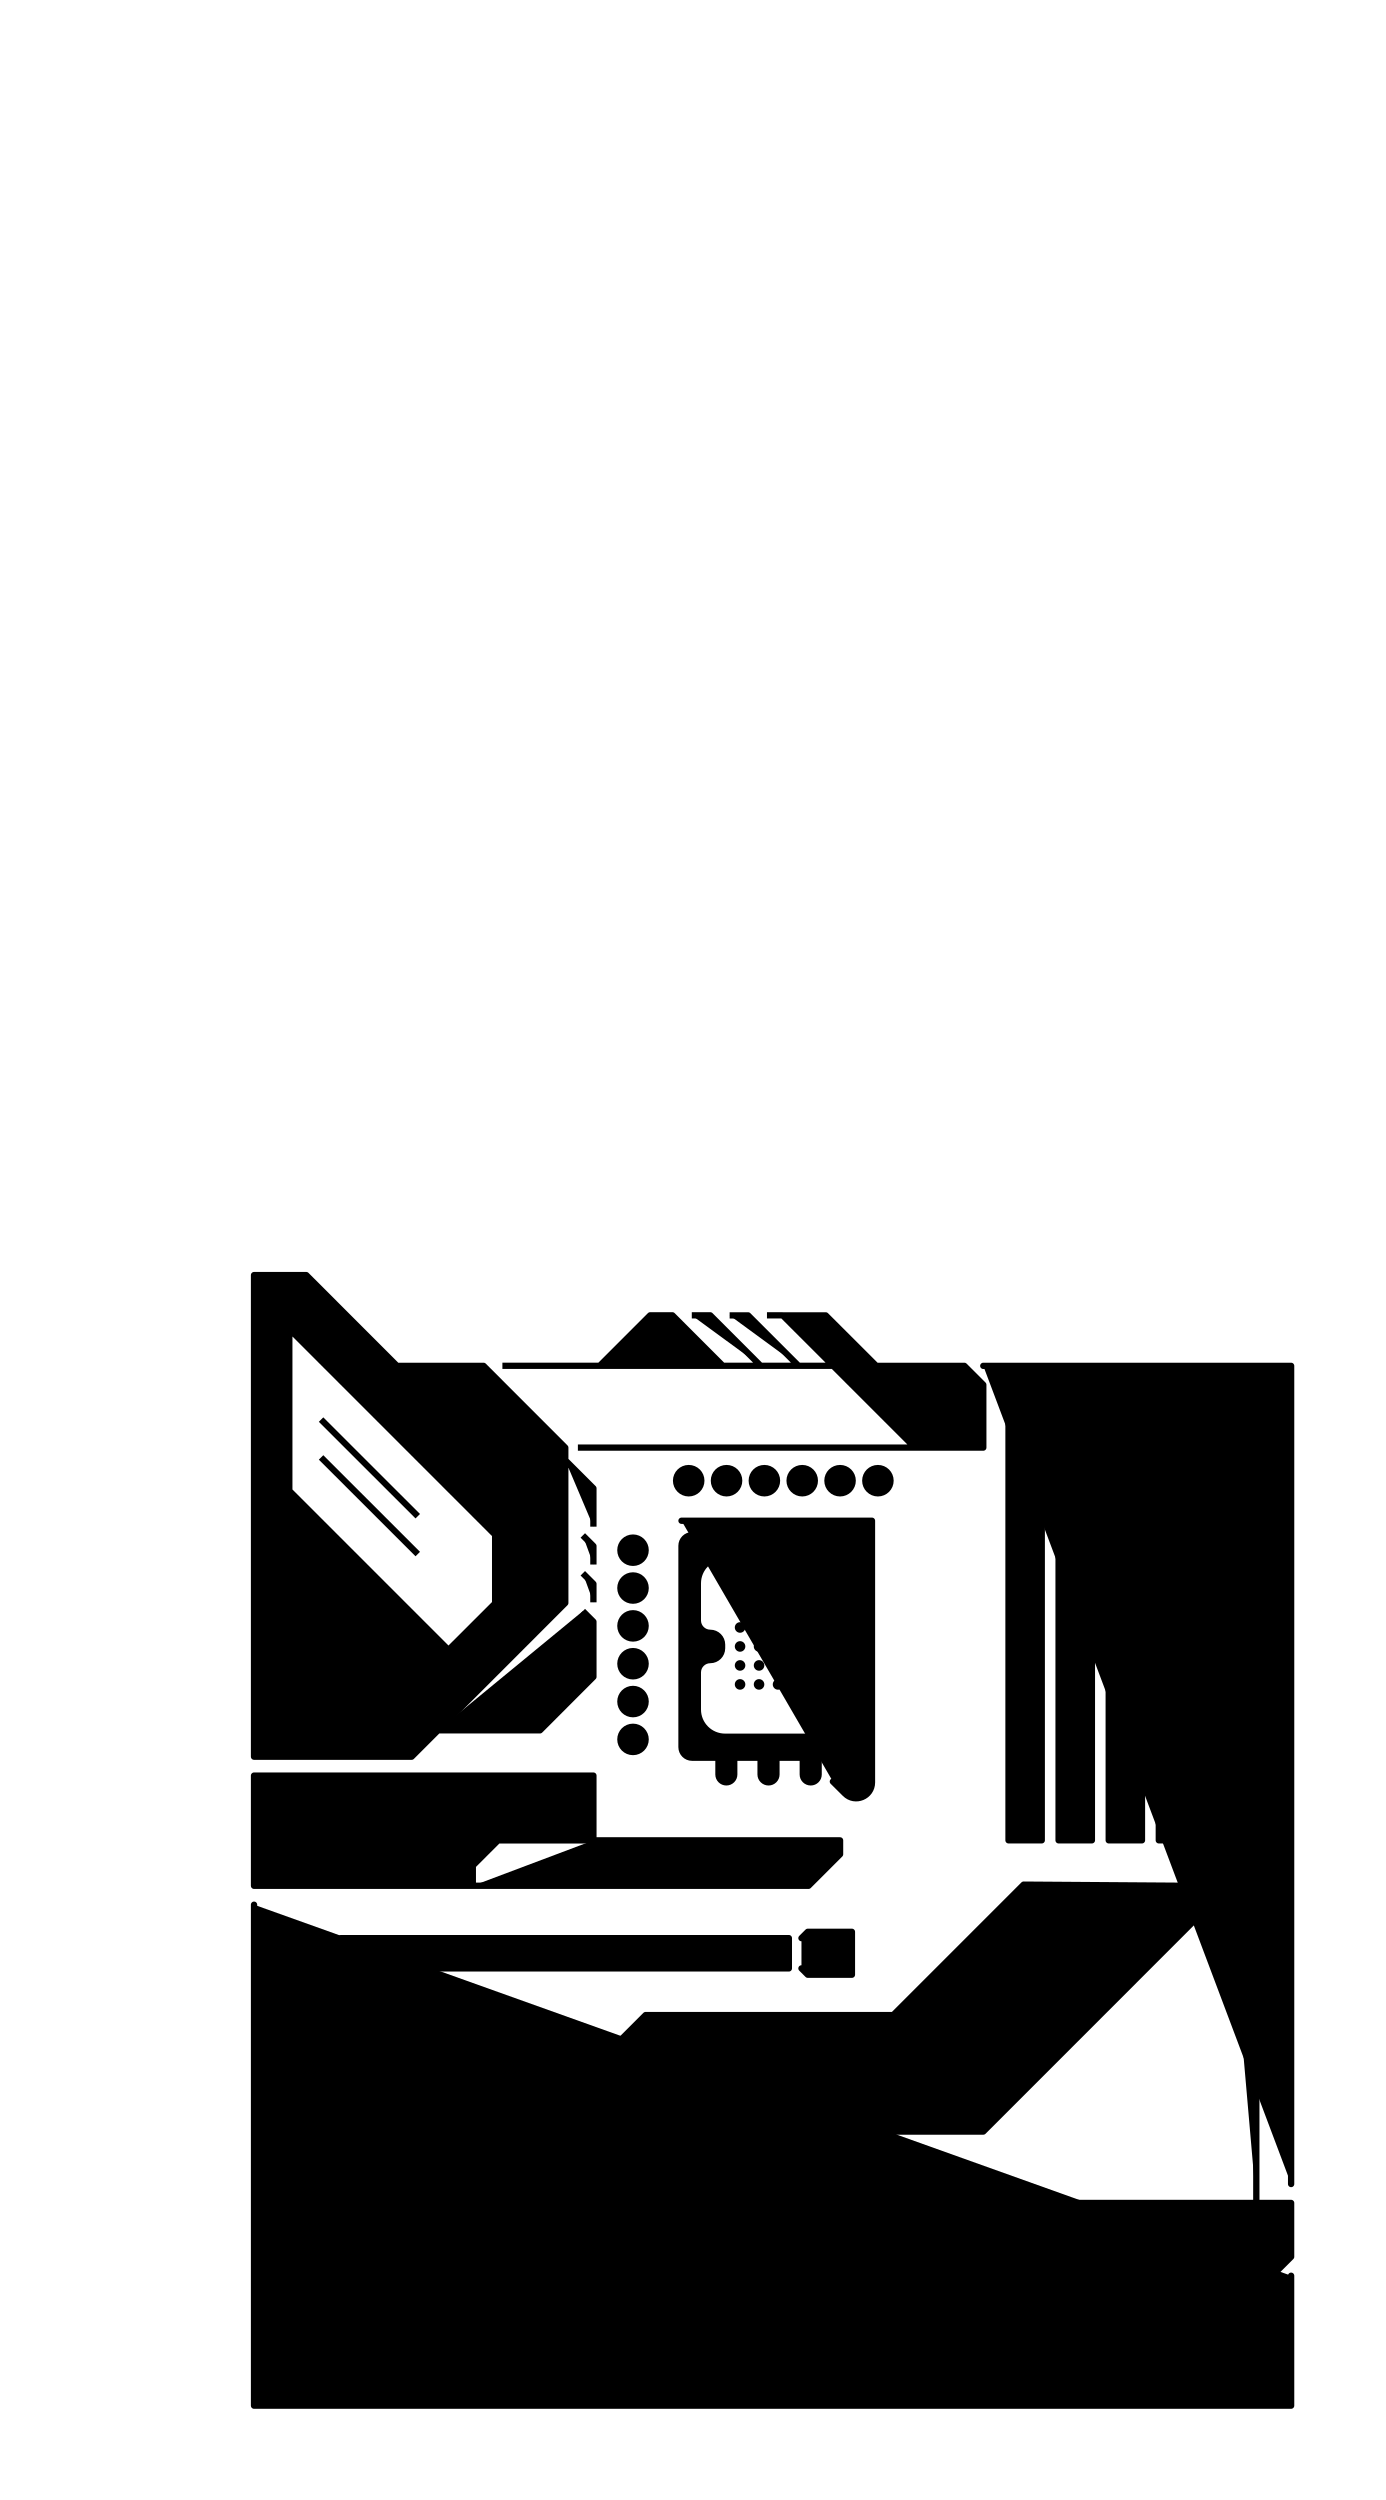
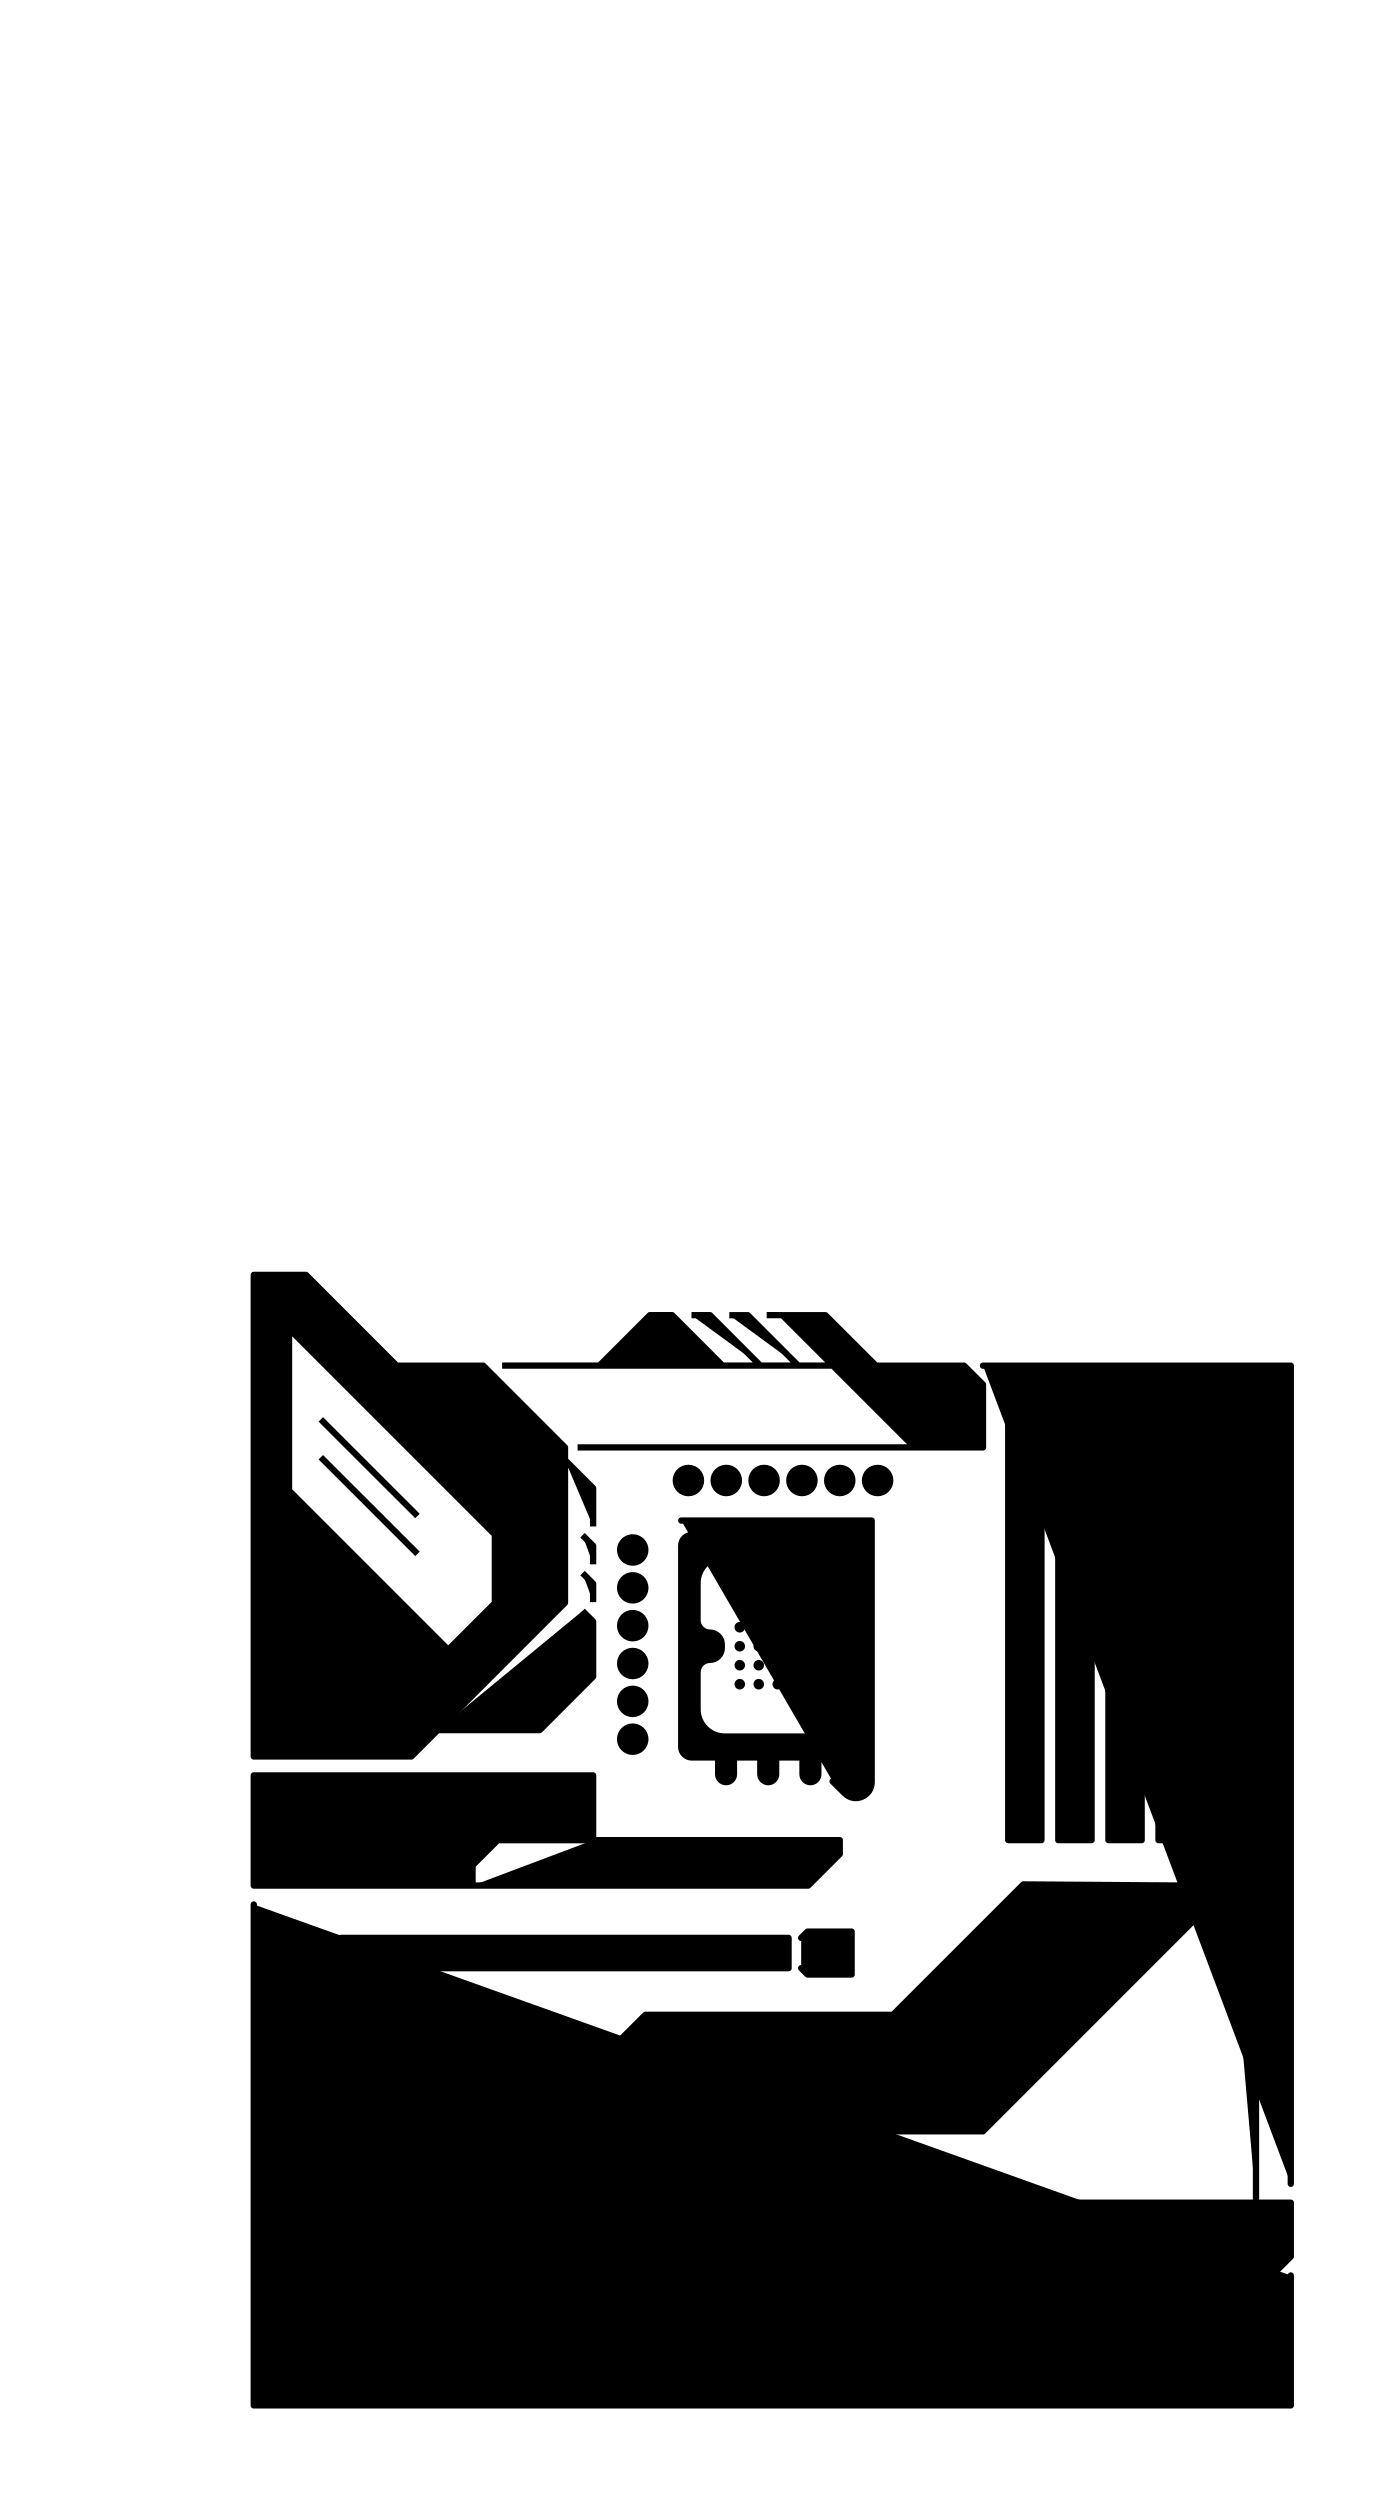
- <svg xmlns="http://www.w3.org/2000/svg" viewBox="53.0 156.2 219.7 396.4">
-   <g id="Z690-ATX-Motherboard-icon-v1">
-     <path id="board 00000132056405230053861860000016042239392162475189 " fill="currentColor" stroke="currentColor" stroke-linecap="round" stroke-linejoin="round" d="m257.72 502.5v-129.73h-48.81" />
-     <path id="board 00000158714780269244699210000006943692036089121970 " fill="currentColor" stroke="currentColor" stroke-linecap="round" stroke-linejoin="round" d="m93.28 458.21v79.43h164.44v-20.6" />
-     <path id="ram-sticks 00000134964882146014292960000014836808961952876174 " fill="currentColor" stroke="currentColor" stroke-linejoin="round" d="m212.91 375.77h5.27v6.08h-5.27zm7.94 6.08h5.28v-6.08h-5.28zm7.95 0h5.27v-6.08h-5.27zm7.94 0h5.28v-6.08h-5.28zm-23.83 60.08h5.27v-60.08h-5.27zm7.94 0h5.28v-60.08h-5.28zm7.95 0h5.27v-60.08h-5.27zm7.94 0h5.28v-60.07h-5.28zm-23.83 6.07h5.27v-6.07h-5.27zm7.94 0h5.28v-6.08h-5.28zm7.95 0h5.27v-6.08h-5.27zm7.94 0h5.28v-6.08h-5.28z" />
-     <path id="vrms" fill="currentColor" stroke="currentColor" stroke-linecap="round" stroke-linejoin="round" d="m155.37 432c0 1.11-0.9 2-2 2-1.11 0-2-0.89-2-2 0-1.1 0.89-2 2-2 1.1 0 2 0.9 2 2zm-2-8c-1.11 0-2 0.9-2 2 0 1.11 0.89 2 2 2 1.1 0 2-0.89 2-2 0-1.1-0.9-2-2-2zm0-6c-1.11 0-2 0.9-2 2 0 1.11 0.89 2 2 2 1.1 0 2-0.89 2-2 0-1.1-0.9-2-2-2zm0-6c-1.11 0-2 0.9-2 2 0 1.11 0.89 2 2 2 1.1 0 2-0.89 2-2 0-1.1-0.9-2-2-2zm0-6c-1.11 0-2 0.9-2 2 0 1.11 0.89 2 2 2 1.1 0 2-0.89 2-2 0-1.1-0.9-2-2-2zm0-6c-1.11 0-2 0.9-2 2 0 1.11 0.89 2 2 2 1.1 0 2-0.89 2-2 0-1.1-0.9-2-2-2zm8.83-7.02c-1.1 0-2-0.9-2-2 0-1.11 0.9-2 2-2 1.11 0 2 0.89 2 2 0 1.1-0.89 2-2 2zm8-2c0-1.11-0.89-2-2-2-1.1 0-2 0.89-2 2 0 1.1 0.9 2 2 2 1.11 0 2-0.9 2-2zm6 0c0-1.11-0.89-2-2-2-1.1 0-2 0.89-2 2 0 1.1 0.9 2 2 2 1.11 0 2-0.9 2-2zm6 0c0-1.11-0.89-2-2-2-1.1 0-2 0.89-2 2 0 1.1 0.9 2 2 2 1.11 0 2-0.9 2-2zm6 0c0-1.11-0.89-2-2-2-1.1 0-2 0.89-2 2 0 1.1 0.9 2 2 2 1.11 0 2-0.9 2-2zm6 0c0-1.11-0.89-2-2-2-1.1 0-2 0.89-2 2 0 1.1 0.9 2 2 2 1.11 0 2-0.9 2-2z" />
-     <g id="cpu 00000063626659974805932800000013054595645885887894 ">
-       <g id="smd-pads">
-         <g id="smd-pads 00000051348532081086325120000006619258090067211691 ">
-           <path id="&lt;Compound Path&gt;" fill="currentColor" d="m179.37 410.4c-0.46 0-0.83 0.38-0.83 0.84 0 0.46 0.37 0.84 0.83 0.84 0.47 0 0.84-0.38 0.84-0.84 0-0.46-0.37-0.84-0.84-0.84zm-3.01 0c-0.46 0-0.83 0.38-0.83 0.84 0 0.46 0.37 0.84 0.83 0.84 0.47 0 0.84-0.38 0.84-0.84 0-0.46-0.37-0.84-0.84-0.84zm-3.01 0c-0.46 0-0.83 0.38-0.83 0.84 0 0.46 0.37 0.84 0.83 0.84 0.47 0 0.84-0.38 0.84-0.84 0-0.46-0.37-0.84-0.84-0.84zm-3.01 0c-0.46 0-0.83 0.38-0.83 0.84 0 0.46 0.37 0.84 0.83 0.84 0.47 0 0.84-0.38 0.84-0.84 0-0.46-0.37-0.84-0.84-0.84zm9.03 3.01c-0.46 0-0.83 0.38-0.83 0.84 0 0.46 0.37 0.84 0.83 0.84 0.47 0 0.84-0.38 0.84-0.84 0-0.46-0.37-0.84-0.84-0.84zm-3.01 0c-0.46 0-0.83 0.38-0.83 0.84 0 0.46 0.37 0.84 0.83 0.84 0.47 0 0.84-0.38 0.84-0.84 0-0.46-0.37-0.84-0.84-0.84zm-3.01 0c-0.46 0-0.83 0.38-0.83 0.84 0 0.46 0.37 0.84 0.83 0.84 0.47 0 0.84-0.38 0.84-0.84 0-0.46-0.37-0.84-0.84-0.84zm-3.01 0c-0.46 0-0.83 0.38-0.83 0.84 0 0.46 0.37 0.84 0.83 0.84 0.47 0 0.84-0.38 0.84-0.84 0-0.46-0.37-0.84-0.84-0.84zm9.03 3.01c-0.46 0-0.83 0.38-0.83 0.84 0 0.46 0.37 0.84 0.83 0.84 0.47 0 0.84-0.38 0.84-0.84 0-0.46-0.37-0.84-0.84-0.84zm-3.01 0c-0.46 0-0.83 0.38-0.83 0.84 0 0.46 0.37 0.84 0.83 0.84 0.47 0 0.84-0.38 0.84-0.84 0-0.46-0.37-0.84-0.84-0.84zm-3.01 0c-0.46 0-0.83 0.38-0.83 0.84 0 0.46 0.37 0.84 0.83 0.84 0.47 0 0.84-0.38 0.84-0.84 0-0.46-0.37-0.84-0.84-0.84zm-3.01 0c-0.46 0-0.83 0.38-0.83 0.84 0 0.46 0.37 0.84 0.83 0.84 0.47 0 0.84-0.38 0.84-0.84 0-0.46-0.37-0.84-0.84-0.84zm9.03 3.01c-0.46 0-0.83 0.38-0.83 0.84 0 0.46 0.37 0.84 0.83 0.84 0.47 0 0.84-0.38 0.84-0.84 0-0.46-0.37-0.84-0.84-0.84zm-3.01 0c-0.46 0-0.83 0.38-0.83 0.84 0 0.46 0.37 0.84 0.83 0.84 0.47 0 0.84-0.38 0.84-0.84 0-0.46-0.37-0.84-0.84-0.84zm-3.01 0c-0.46 0-0.83 0.38-0.83 0.84 0 0.46 0.37 0.84 0.83 0.84 0.47 0 0.84-0.38 0.84-0.84 0-0.46-0.37-0.84-0.84-0.84zm-3.01 0c-0.46 0-0.83 0.38-0.83 0.84 0 0.46 0.37 0.84 0.83 0.84 0.47 0 0.84-0.38 0.84-0.84 0-0.46-0.37-0.84-0.84-0.84zm9.03 3.01c-0.46 0-0.83 0.38-0.83 0.84 0 0.46 0.37 0.84 0.83 0.84 0.47 0 0.84-0.38 0.84-0.84 0-0.46-0.37-0.84-0.84-0.84zm-3.01 0c-0.46 0-0.83 0.38-0.83 0.84 0 0.46 0.37 0.84 0.83 0.84 0.47 0 0.84-0.38 0.84-0.84 0-0.46-0.37-0.84-0.84-0.84zm-3.01 0c-0.46 0-0.83 0.38-0.83 0.84 0 0.46 0.37 0.84 0.83 0.84 0.47 0 0.84-0.38 0.84-0.84 0-0.46-0.37-0.84-0.84-0.84zm-3.01 0c-0.46 0-0.83 0.38-0.83 0.84 0 0.46 0.37 0.84 0.83 0.84 0.47 0 0.84-0.38 0.84-0.84 0-0.46-0.37-0.84-0.84-0.84z" />
+ <svg xmlns="http://www.w3.org/2000/svg" viewBox="0 0 219.68 396.42">
+   <g transform="translate(-53.04,-156.22)">
+     <g id="Z690-ATX-Motherboard-icon-v1">
+       <path id="board 00000132056405230053861860000016042239392162475189 " fill="currentColor" stroke="currentColor" stroke-linecap="round" stroke-linejoin="round" d="m257.72 502.5v-129.73h-48.81" />
+       <path id="board 00000158714780269244699210000006943692036089121970 " fill="currentColor" stroke="currentColor" stroke-linecap="round" stroke-linejoin="round" d="m93.28 458.21v79.43h164.44v-20.6" />
+       <path id="ram-sticks 00000134964882146014292960000014836808961952876174 " fill="currentColor" stroke="currentColor" stroke-linejoin="round" d="m212.91 375.77h5.27v6.08h-5.27zm7.94 6.08h5.28v-6.08h-5.28zm7.95 0h5.27v-6.08h-5.27zm7.94 0h5.28v-6.08h-5.28zm-23.83 60.08h5.27v-60.08h-5.27zm7.94 0h5.28v-60.08h-5.28zm7.95 0h5.27v-60.08h-5.27zm7.94 0h5.28v-60.07h-5.28zm-23.83 6.07h5.27v-6.07h-5.27zm7.94 0h5.28v-6.08h-5.28zm7.95 0h5.27v-6.08h-5.27zm7.94 0h5.28v-6.08h-5.28z" />
+       <path id="vrms" fill="currentColor" stroke="currentColor" stroke-linecap="round" stroke-linejoin="round" d="m155.37 432c0 1.11-0.9 2-2 2-1.11 0-2-0.89-2-2 0-1.1 0.89-2 2-2 1.1 0 2 0.9 2 2zm-2-8c-1.11 0-2 0.9-2 2 0 1.11 0.89 2 2 2 1.1 0 2-0.89 2-2 0-1.1-0.9-2-2-2zm0-6c-1.11 0-2 0.9-2 2 0 1.11 0.89 2 2 2 1.1 0 2-0.89 2-2 0-1.1-0.9-2-2-2zm0-6c-1.11 0-2 0.9-2 2 0 1.11 0.89 2 2 2 1.1 0 2-0.89 2-2 0-1.1-0.9-2-2-2zm0-6c-1.11 0-2 0.9-2 2 0 1.11 0.89 2 2 2 1.1 0 2-0.89 2-2 0-1.1-0.9-2-2-2zm0-6c-1.11 0-2 0.9-2 2 0 1.11 0.89 2 2 2 1.1 0 2-0.89 2-2 0-1.1-0.9-2-2-2zm8.83-7.02c-1.1 0-2-0.9-2-2 0-1.11 0.9-2 2-2 1.11 0 2 0.89 2 2 0 1.1-0.89 2-2 2zm8-2c0-1.11-0.89-2-2-2-1.1 0-2 0.89-2 2 0 1.1 0.9 2 2 2 1.11 0 2-0.9 2-2zm6 0c0-1.11-0.89-2-2-2-1.1 0-2 0.89-2 2 0 1.1 0.9 2 2 2 1.11 0 2-0.9 2-2zm6 0c0-1.11-0.89-2-2-2-1.1 0-2 0.89-2 2 0 1.1 0.9 2 2 2 1.11 0 2-0.9 2-2zm6 0c0-1.11-0.89-2-2-2-1.1 0-2 0.89-2 2 0 1.1 0.9 2 2 2 1.11 0 2-0.9 2-2zm6 0c0-1.11-0.89-2-2-2-1.1 0-2 0.89-2 2 0 1.1 0.9 2 2 2 1.11 0 2-0.9 2-2z" />
+       <g id="cpu 00000063626659974805932800000013054595645885887894 ">
+         <g id="smd-pads">
+           <g id="smd-pads 00000051348532081086325120000006619258090067211691 ">
+             <path id="&lt;Compound Path&gt;" fill="currentColor" d="m179.37 410.4c-0.46 0-0.83 0.38-0.83 0.84 0 0.46 0.37 0.84 0.83 0.84 0.47 0 0.84-0.38 0.84-0.84 0-0.46-0.37-0.84-0.84-0.84zm-3.01 0c-0.46 0-0.83 0.38-0.83 0.84 0 0.46 0.37 0.84 0.83 0.84 0.47 0 0.84-0.38 0.84-0.84 0-0.46-0.37-0.84-0.84-0.84zm-3.01 0c-0.46 0-0.83 0.38-0.83 0.84 0 0.46 0.37 0.84 0.83 0.84 0.47 0 0.84-0.38 0.84-0.84 0-0.46-0.37-0.84-0.84-0.84zm-3.01 0c-0.46 0-0.83 0.38-0.83 0.84 0 0.46 0.37 0.84 0.83 0.84 0.47 0 0.84-0.38 0.84-0.84 0-0.46-0.37-0.84-0.84-0.84zm9.03 3.01c-0.46 0-0.83 0.38-0.83 0.84 0 0.46 0.37 0.84 0.83 0.84 0.47 0 0.84-0.38 0.84-0.84 0-0.46-0.37-0.84-0.84-0.84zm-3.01 0c-0.46 0-0.83 0.38-0.83 0.84 0 0.46 0.37 0.84 0.83 0.84 0.47 0 0.84-0.38 0.84-0.84 0-0.46-0.37-0.84-0.84-0.84zm-3.01 0c-0.46 0-0.83 0.38-0.83 0.84 0 0.46 0.37 0.84 0.83 0.84 0.47 0 0.84-0.38 0.84-0.84 0-0.46-0.37-0.84-0.84-0.84zm-3.01 0c-0.46 0-0.83 0.38-0.83 0.84 0 0.46 0.37 0.84 0.83 0.84 0.47 0 0.84-0.38 0.84-0.84 0-0.46-0.37-0.84-0.84-0.84zm9.03 3.01c-0.46 0-0.83 0.38-0.83 0.84 0 0.46 0.37 0.84 0.83 0.84 0.47 0 0.84-0.38 0.84-0.84 0-0.46-0.37-0.84-0.84-0.84zm-3.01 0c-0.46 0-0.83 0.38-0.83 0.84 0 0.46 0.37 0.84 0.83 0.84 0.47 0 0.84-0.38 0.84-0.84 0-0.46-0.37-0.84-0.84-0.84zm-3.01 0c-0.46 0-0.83 0.38-0.83 0.84 0 0.46 0.37 0.84 0.83 0.84 0.47 0 0.84-0.38 0.84-0.84 0-0.46-0.37-0.84-0.84-0.84zm-3.01 0c-0.46 0-0.83 0.38-0.83 0.84 0 0.46 0.37 0.84 0.83 0.84 0.47 0 0.84-0.38 0.84-0.84 0-0.46-0.37-0.84-0.84-0.84zm9.03 3.01c-0.46 0-0.83 0.38-0.83 0.84 0 0.46 0.37 0.84 0.83 0.84 0.47 0 0.84-0.38 0.84-0.84 0-0.46-0.37-0.84-0.84-0.84zm-3.01 0c-0.46 0-0.83 0.38-0.83 0.84 0 0.46 0.37 0.84 0.83 0.84 0.47 0 0.84-0.38 0.84-0.84 0-0.46-0.37-0.84-0.84-0.84zm-3.01 0c-0.46 0-0.83 0.38-0.83 0.84 0 0.46 0.37 0.84 0.83 0.84 0.47 0 0.84-0.38 0.84-0.84 0-0.46-0.37-0.84-0.84-0.84zm-3.01 0c-0.46 0-0.83 0.38-0.83 0.84 0 0.46 0.37 0.84 0.83 0.84 0.47 0 0.84-0.38 0.84-0.84 0-0.46-0.37-0.84-0.84-0.84zm9.03 3.01c-0.46 0-0.83 0.38-0.83 0.84 0 0.46 0.37 0.84 0.83 0.84 0.47 0 0.84-0.38 0.84-0.84 0-0.46-0.37-0.84-0.84-0.84zm-3.01 0c-0.46 0-0.83 0.38-0.83 0.84 0 0.46 0.37 0.84 0.83 0.84 0.47 0 0.84-0.38 0.84-0.84 0-0.46-0.37-0.84-0.84-0.84zm-3.01 0c-0.46 0-0.83 0.38-0.83 0.84 0 0.46 0.37 0.84 0.83 0.84 0.47 0 0.84-0.38 0.84-0.84 0-0.46-0.37-0.84-0.84-0.84zm-3.01 0c-0.46 0-0.83 0.38-0.83 0.84 0 0.46 0.37 0.84 0.83 0.84 0.47 0 0.84-0.38 0.84-0.84 0-0.46-0.37-0.84-0.84-0.84z" />
+           </g>
        </g>
+         <path id="cpu-plate" fill="currentColor" stroke="currentColor" stroke-linecap="round" stroke-linejoin="round" d="m185.06 438.68l1.92 1.91c1.58 1.59 4.28 0.47 4.28-1.77v-41.49h-30.2m25.93 2.29h-24.26c-0.92 0-1.67 0.75-1.67 1.68v31.92c0 0.93 0.75 1.68 1.67 1.68h4.19v2.66c0 0.69 0.56 1.25 1.25 1.25 0.69 0 1.25-0.56 1.25-1.25v-2.66h4.18v2.66c0 0.69 0.57 1.25 1.26 1.25 0.69 0 1.25-0.56 1.25-1.25v-2.66h4.18v2.66c0 0.69 0.56 1.25 1.26 1.25 0.69 0 1.25-0.56 1.25-1.25v-2.66h4.19c0.92 0 1.67-0.75 1.67-1.68v-31.92c0-0.93-0.75-1.68-1.67-1.68zm-2.89 19.8c1.08 0 1.96 0.88 1.96 1.96v5.88c0 2.39-1.93 4.32-4.31 4.32h-13.78c-2.39 0-4.32-1.93-4.32-4.32v-5.88c0-1.08 0.88-1.96 1.97-1.96 1.03 0 1.87-0.84 1.87-1.87v-0.58c0-1.03-0.84-1.87-1.87-1.87-1.09 0-1.97-0.88-1.97-1.96v-5.88c0-2.39 1.93-4.32 4.32-4.32h13.78c2.38 0 4.31 1.93 4.31 4.32v5.88c0 1.08-0.88 1.96-1.96 1.96-1.03 0-1.87 0.84-1.87 1.87v0.58c0 1.03 0.84 1.87 1.87 1.87z" />
      </g>
-       <path id="cpu-plate" fill="currentColor" stroke="currentColor" stroke-linecap="round" stroke-linejoin="round" d="m185.06 438.68l1.92 1.91c1.58 1.59 4.28 0.47 4.28-1.77v-41.49h-30.2m25.93 2.29h-24.26c-0.92 0-1.67 0.75-1.67 1.68v31.92c0 0.93 0.75 1.68 1.67 1.68h4.19v2.66c0 0.69 0.56 1.25 1.25 1.25 0.69 0 1.25-0.56 1.25-1.25v-2.66h4.18v2.66c0 0.69 0.57 1.25 1.26 1.25 0.69 0 1.25-0.56 1.25-1.25v-2.66h4.18v2.66c0 0.69 0.56 1.25 1.26 1.25 0.69 0 1.25-0.56 1.25-1.25v-2.66h4.19c0.92 0 1.67-0.75 1.67-1.68v-31.92c0-0.93-0.75-1.68-1.67-1.68zm-2.89 19.8c1.08 0 1.96 0.88 1.96 1.96v5.88c0 2.39-1.93 4.32-4.31 4.32h-13.78c-2.39 0-4.32-1.93-4.32-4.32v-5.88c0-1.08 0.88-1.96 1.97-1.96 1.03 0 1.87-0.84 1.87-1.87v-0.58c0-1.03-0.84-1.87-1.87-1.87-1.09 0-1.97-0.88-1.97-1.96v-5.88c0-2.39 1.93-4.32 4.32-4.32h13.78c2.38 0 4.31 1.93 4.31 4.32v5.88c0 1.08-0.88 1.96-1.96 1.96-1.03 0-1.87 0.84-1.87 1.87v0.58c0 1.03 0.84 1.87 1.87 1.87z" />
+       <path id="pcie-slot" fill="currentColor" stroke="currentColor" stroke-linecap="round" stroke-linejoin="round" d="m178.08 468.31h-71v-4.8h71zm2 0l1 1h7v-6.8h-7l-1 1" />
+       <path id="pcie-slot 00000010273123009185478460000007527861523563074949 " fill="currentColor" stroke="currentColor" stroke-linecap="round" stroke-linejoin="round" d="m178.08 504.31h-71v-4.8h71zm2 0l1 1h7v-6.8h-7l-1 1" />
+       <path id="pcie-slot 00000165921211816546348530000010461352055606617236 " fill="currentColor" stroke="currentColor" stroke-linecap="round" stroke-linejoin="round" d="m178.08 528.31h-71v-4.8h71zm2 0l1 1h7v-6.8h-7l-1 1" />
+       <g id="heatsinks 00000091003370995052296050000012460351661736136344 ">
+         <path id="heatsink 00000136371680320875317880000006073128912410048428 " fill="currentColor" stroke="currentColor" stroke-linejoin="round" d="m142.63 410.37l-24.36 24.37h-24.99v-76.36h8.28l14.38 14.39h13.73l12.96 12.97zm4.46-12.1v-6.08l-4.46-4.46m2-2h64.28v-9.96l-3-3h-13.97l-8.01-8h-6.82l20.96 20.96m-29.38-20.96h2.93l8 8m-57.18 57.79h16.18l8.47-8.48v-8.74l-1.68-1.68m0-6l1.68 1.68v2.93m-1.68-10.61l1.68 1.68v2.93m-22.98 13.55l7.4-7.39v-10.88l-32.64-32.64v25.67zm0.49 10.57l-31.32-31.33m38.02-3.57l-27.39-27.39m0 15.19l15.33 15.32m-15.33-9.32l15.33 15.32m48.37-29.85l-7.99-8h-3.53l-8 8h-15.43m30.03-8h2.93l7.99 8m31.29 12.97l-12.96-12.97m-14.84-8h-2.49m-26.52 8h37.01" />
+         <path id="heatsink 00000128479453870989812790000001933845800594344849 " fill="currentColor" stroke="currentColor" stroke-linecap="round" stroke-linejoin="round" d="m127.97 455.21h-34.69v-17.47h53.81v10.27m-19.12 7.2h53.23c1.96-1.95 3.05-3.05 5-5v-2.2h-54.23c-1.56 1.56-2.44 2.44-4 4z" />
+         <path id="heatsink 00000158022784246800590380000012205013244971234720 " fill="currentColor" stroke="currentColor" stroke-linecap="round" stroke-linejoin="round" d="m194.63 494.18v14.61m57.57-3.29v-50.29h-4.38m-34.64 61.03l10.73-10.74h33.81v8.54c-1.96 1.95-3.05 3.04-5 5h-148.8v-7.25c1.17-1.18 1.83-1.83 3-3h110.71m-86.33 0l-10.25 10.25m16.25-10.25l-10.25 10.25m120.77-63.78l-38.91 38.92h-72.01l18.47-18.47h39.26l20.68-20.68zm-70.71 20.45l-18.47 18.47m26.47-18.47l-18.47 18.47m62.27-32.15l-18.4 18.39h-5.54l18.52-18.51z" />
+       </g>
+       <path id="other-bits" fill="currentColor" stroke="currentColor" stroke-linecap="round" stroke-linejoin="round" d="m255.24 399.66h-4.27v-23.89h4.27zm0 8.35h-4.27v13.1h4.27zm-30.43 113.91c-3.66 0-6.63 2.97-6.63 6.63 0 3.65 2.97 6.62 6.63 6.62 3.66 0 6.62-2.97 6.62-6.62 0-3.66-2.96-6.63-6.62-6.63z" />
    </g>
-     <path id="pcie-slot" fill="currentColor" stroke="currentColor" stroke-linecap="round" stroke-linejoin="round" d="m178.08 468.31h-71v-4.8h71zm2 0l1 1h7v-6.8h-7l-1 1" />
-     <path id="pcie-slot 00000010273123009185478460000007527861523563074949 " fill="currentColor" stroke="currentColor" stroke-linecap="round" stroke-linejoin="round" d="m178.08 504.31h-71v-4.8h71zm2 0l1 1h7v-6.8h-7l-1 1" />
-     <path id="pcie-slot 00000165921211816546348530000010461352055606617236 " fill="currentColor" stroke="currentColor" stroke-linecap="round" stroke-linejoin="round" d="m178.08 528.31h-71v-4.8h71zm2 0l1 1h7v-6.8h-7l-1 1" />
-     <g id="heatsinks 00000091003370995052296050000012460351661736136344 ">
-       <path id="heatsink 00000136371680320875317880000006073128912410048428 " fill="currentColor" stroke="currentColor" stroke-linejoin="round" d="m142.63 410.37l-24.36 24.37h-24.99v-76.36h8.28l14.38 14.39h13.73l12.96 12.97zm4.46-12.1v-6.08l-4.46-4.46m2-2h64.28v-9.96l-3-3h-13.97l-8.01-8h-6.82l20.96 20.96m-29.38-20.96h2.93l8 8m-57.18 57.79h16.18l8.47-8.48v-8.74l-1.68-1.68m0-6l1.68 1.68v2.93m-1.68-10.61l1.68 1.68v2.93m-22.98 13.55l7.4-7.39v-10.88l-32.64-32.64v25.67zm0.49 10.57l-31.32-31.33m38.02-3.57l-27.39-27.39m0 15.19l15.33 15.32m-15.33-9.32l15.33 15.32m48.37-29.85l-7.99-8h-3.53l-8 8h-15.43m30.03-8h2.93l7.99 8m31.29 12.97l-12.96-12.97m-14.84-8h-2.49m-26.52 8h37.01" />
-       <path id="heatsink 00000128479453870989812790000001933845800594344849 " fill="currentColor" stroke="currentColor" stroke-linecap="round" stroke-linejoin="round" d="m127.97 455.21h-34.69v-17.47h53.81v10.27m-19.12 7.2h53.23c1.96-1.95 3.05-3.05 5-5v-2.2h-54.23c-1.56 1.56-2.44 2.44-4 4z" />
-       <path id="heatsink 00000158022784246800590380000012205013244971234720 " fill="currentColor" stroke="currentColor" stroke-linecap="round" stroke-linejoin="round" d="m194.63 494.18v14.61m57.57-3.29v-50.29h-4.38m-34.64 61.03l10.73-10.74h33.81v8.54c-1.96 1.95-3.05 3.04-5 5h-148.8v-7.25c1.17-1.18 1.83-1.83 3-3h110.71m-86.33 0l-10.25 10.25m16.25-10.25l-10.25 10.25m120.77-63.78l-38.91 38.92h-72.01l18.47-18.47h39.26l20.68-20.68zm-70.71 20.45l-18.47 18.47m26.47-18.47l-18.47 18.47m62.27-32.15l-18.4 18.39h-5.54l18.52-18.51z" />
-     </g>
-     <path id="other-bits" fill="currentColor" stroke="currentColor" stroke-linecap="round" stroke-linejoin="round" d="m255.24 399.66h-4.27v-23.89h4.27zm0 8.35h-4.27v13.1h4.27zm-30.43 113.91c-3.66 0-6.63 2.97-6.63 6.63 0 3.65 2.97 6.62 6.63 6.62 3.66 0 6.62-2.97 6.62-6.62 0-3.66-2.96-6.63-6.62-6.63z" />
  </g>
</svg>
